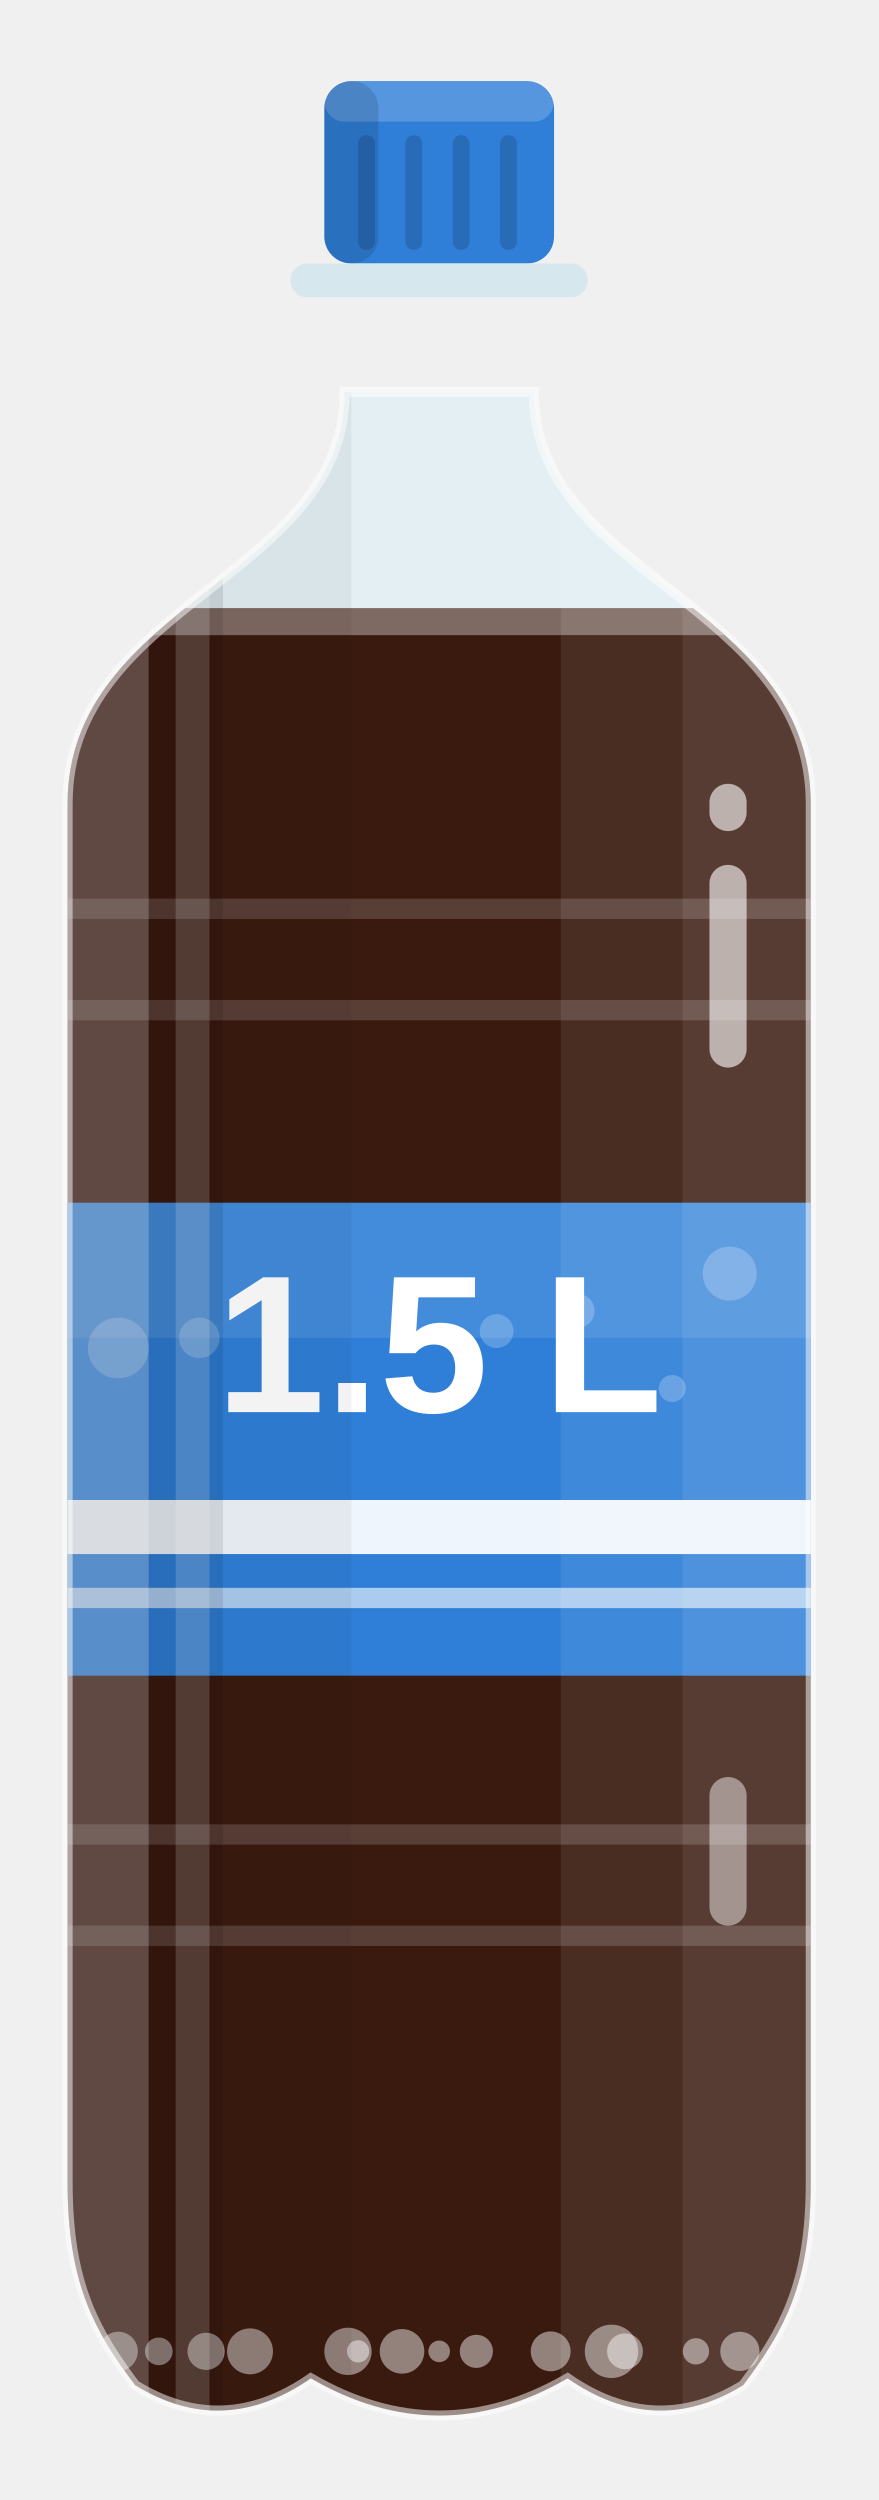
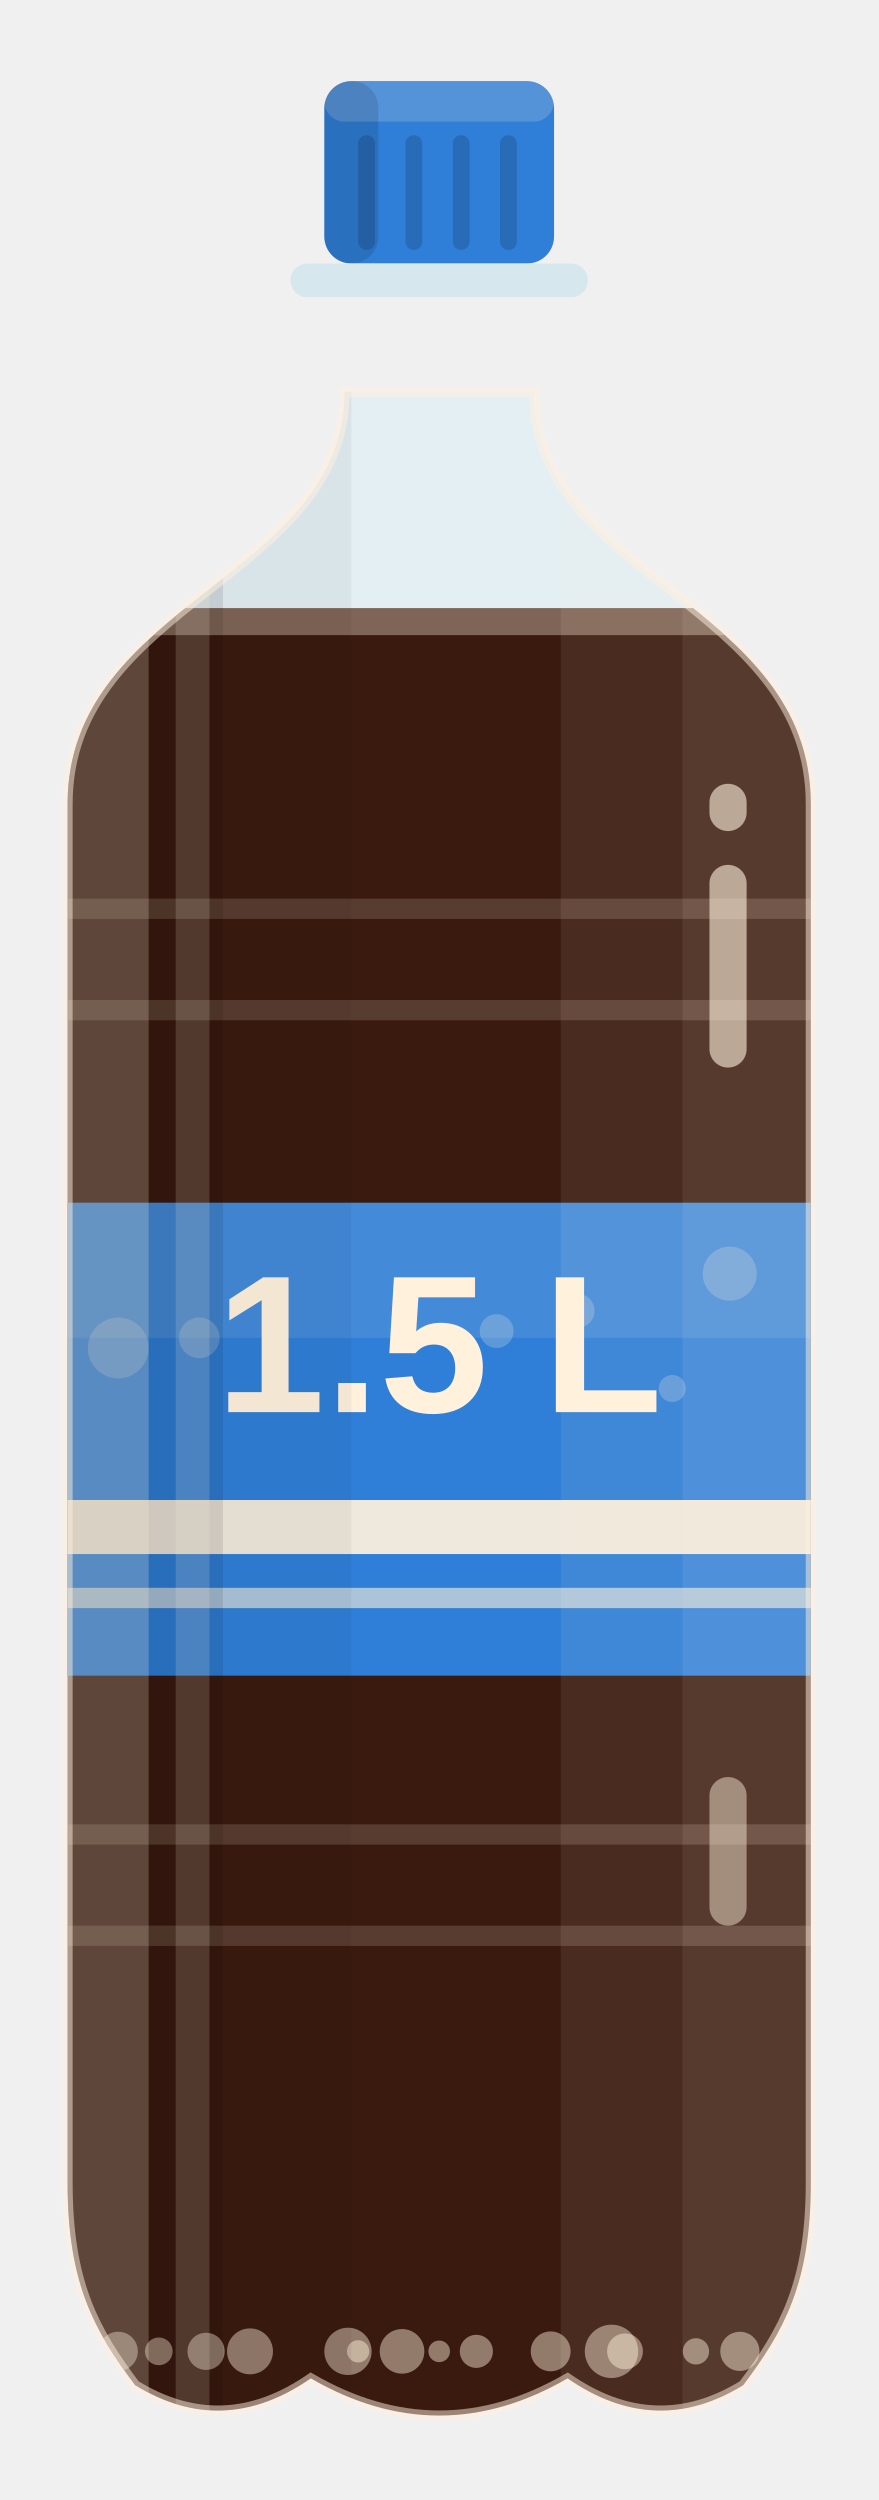
<svg xmlns="http://www.w3.org/2000/svg" width="260" height="740" viewBox="170 34 260 740" role="img" aria-label="Botella azul genérica de 1.5 L animada">
  <style>


@keyframes btFloat{0%,100%{transform:translateY(0) rotate(-1.5deg)}50%{transform:translateY(-16px) rotate(1.5deg)}}
@keyframes btSweep{0%,55%{transform:translateX(-140px)}100%{transform:translateX(320px)}}
@keyframes btRise{0%{transform:translateY(0);opacity:0}10%{opacity:.6}85%{opacity:.5}100%{transform:translateY(-500px);opacity:0}}
.bt-float{transform-box:fill-box;transform-origin:50% 100%;animation:btFloat 3.2s ease-in-out infinite}
.bt-sweep{animation:btSweep 3.8s ease-in-out infinite}
.bt-rise{animation-name:btRise;animation-timing-function:linear;animation-iteration-count:infinite}
</style>
  <defs>
    <clipPath id="miniazulClip">
      <path d="M272,150 C272,205 190,212 190,272 L190,680 C190,710 198,724 210,740 Q236,756 262,738 Q300,760 338,738 Q364,756 390,740 C402,724 410,710 410,680 L410,272 C410,212 328,205 328,150 Z" />
    </clipPath>
  </defs>
  <g class="bt-float">
    <rect x="266" y="58" width="68" height="54" rx="8" fill="#2F7FD8" />
-     <rect x="266" y="58" width="68" height="12" rx="6" fill="#FFFFFF" opacity=".18" />
+     <rect x="266" y="58" width="68" height="12" rx="6" fill="#FFF1DC" opacity=".18" />
    <rect x="276" y="74" width="5" height="34" rx="2.5" fill="#000000" opacity=".15" />
    <rect x="290" y="74" width="5" height="34" rx="2.5" fill="#000000" opacity=".15" />
    <rect x="304" y="74" width="5" height="34" rx="2.5" fill="#000000" opacity=".15" />
    <rect x="318" y="74" width="5" height="34" rx="2.5" fill="#000000" opacity=".15" />
    <rect x="266" y="58" width="16" height="54" rx="8" fill="#000000" opacity=".12" />
    <rect x="256" y="112" width="88" height="10" rx="5" fill="#D6E7EE" />
    <g clip-path="url(#miniazulClip)">
      <rect x="180" y="140" width="240" height="810" fill="#D9EEF5" opacity=".55" />
      <rect x="180" y="214" width="240" height="810" fill="#3A1A0F" />
-       <rect x="180" y="214" width="240" height="8" fill="#FFFFFF" opacity=".35" />
-       <circle class="bt-rise" cx="389" cy="730" r="5.8" fill="#FFFFFF" opacity=".45" style="animation-duration: 3.4s; animation-delay: -2.4s" />
-       <circle class="bt-rise" cx="351" cy="730" r="7.9" fill="#FFFFFF" opacity=".45" style="animation-duration: 3.3s; animation-delay: -1.0s" />
-       <circle class="bt-rise" cx="276" cy="730" r="3.3" fill="#FFFFFF" opacity=".45" style="animation-duration: 3.8s; animation-delay: -4.5s" />
-       <circle class="bt-rise" cx="244" cy="730" r="6.8" fill="#FFFFFF" opacity=".45" style="animation-duration: 2.9s; animation-delay: -4.2s" />
-       <circle class="bt-rise" cx="311" cy="730" r="4.9" fill="#FFFFFF" opacity=".45" style="animation-duration: 2.6s; animation-delay: -0.7s" />
-       <circle class="bt-rise" cx="376" cy="730" r="3.9" fill="#FFFFFF" opacity=".45" style="animation-duration: 3.7s; animation-delay: -2.5s" />
-       <circle class="bt-rise" cx="289" cy="730" r="6.6" fill="#FFFFFF" opacity=".45" style="animation-duration: 2.8s; animation-delay: -3.0s" />
-       <circle class="bt-rise" cx="217" cy="730" r="4.1" fill="#FFFFFF" opacity=".45" style="animation-duration: 3.9s; animation-delay: -0.9s" />
-       <circle class="bt-rise" cx="231" cy="730" r="5.5" fill="#FFFFFF" opacity=".45" style="animation-duration: 3.8s; animation-delay: -0.0s" />
-       <circle class="bt-rise" cx="333" cy="730" r="5.9" fill="#FFFFFF" opacity=".45" style="animation-duration: 2.5s; animation-delay: -2.6s" />
-       <circle class="bt-rise" cx="205" cy="730" r="5.8" fill="#FFFFFF" opacity=".45" style="animation-duration: 3.7s; animation-delay: -1.7s" />
-       <circle class="bt-rise" cx="273" cy="730" r="7.0" fill="#FFFFFF" opacity=".45" style="animation-duration: 2.9s; animation-delay: -2.1s" />
-       <circle class="bt-rise" cx="300" cy="730" r="3.2" fill="#FFFFFF" opacity=".45" style="animation-duration: 4.3s; animation-delay: -0.8s" />
-       <circle class="bt-rise" cx="355" cy="730" r="5.3" fill="#FFFFFF" opacity=".45" style="animation-duration: 2.5s; animation-delay: -1.4s" />
-       <rect x="180" y="300" width="240" height="6" fill="#FFFFFF" opacity=".16" />
-       <rect x="180" y="330" width="240" height="6" fill="#FFFFFF" opacity=".16" />
-       <rect x="180" y="574" width="240" height="6" fill="#FFFFFF" opacity=".16" />
-       <rect x="180" y="604" width="240" height="6" fill="#FFFFFF" opacity=".16" />
+       <rect x="180" y="214" width="240" height="8" fill="#FFF1DC" opacity=".35" />
+       <circle class="bt-rise" cx="389" cy="730" r="5.8" fill="#FFF1DC" opacity=".45" style="animation-duration: 3.4s; animation-delay: -2.4s" />
+       <circle class="bt-rise" cx="351" cy="730" r="7.9" fill="#FFF1DC" opacity=".45" style="animation-duration: 3.3s; animation-delay: -1.0s" />
+       <circle class="bt-rise" cx="276" cy="730" r="3.3" fill="#FFF1DC" opacity=".45" style="animation-duration: 3.8s; animation-delay: -4.5s" />
+       <circle class="bt-rise" cx="244" cy="730" r="6.8" fill="#FFF1DC" opacity=".45" style="animation-duration: 2.9s; animation-delay: -4.2s" />
+       <circle class="bt-rise" cx="311" cy="730" r="4.9" fill="#FFF1DC" opacity=".45" style="animation-duration: 2.6s; animation-delay: -0.7s" />
+       <circle class="bt-rise" cx="376" cy="730" r="3.9" fill="#FFF1DC" opacity=".45" style="animation-duration: 3.7s; animation-delay: -2.5s" />
+       <circle class="bt-rise" cx="289" cy="730" r="6.6" fill="#FFF1DC" opacity=".45" style="animation-duration: 2.8s; animation-delay: -3.0s" />
+       <circle class="bt-rise" cx="217" cy="730" r="4.1" fill="#FFF1DC" opacity=".45" style="animation-duration: 3.9s; animation-delay: -0.9s" />
+       <circle class="bt-rise" cx="231" cy="730" r="5.5" fill="#FFF1DC" opacity=".45" style="animation-duration: 3.8s; animation-delay: -0.0s" />
+       <circle class="bt-rise" cx="333" cy="730" r="5.9" fill="#FFF1DC" opacity=".45" style="animation-duration: 2.5s; animation-delay: -2.6s" />
+       <circle class="bt-rise" cx="205" cy="730" r="5.8" fill="#FFF1DC" opacity=".45" style="animation-duration: 3.7s; animation-delay: -1.7s" />
+       <circle class="bt-rise" cx="273" cy="730" r="7.0" fill="#FFF1DC" opacity=".45" style="animation-duration: 2.9s; animation-delay: -2.1s" />
+       <circle class="bt-rise" cx="300" cy="730" r="3.2" fill="#FFF1DC" opacity=".45" style="animation-duration: 4.3s; animation-delay: -0.8s" />
+       <circle class="bt-rise" cx="355" cy="730" r="5.3" fill="#FFF1DC" opacity=".45" style="animation-duration: 2.5s; animation-delay: -1.4s" />
+       <rect x="180" y="300" width="240" height="6" fill="#FFF1DC" opacity=".16" />
+       <rect x="180" y="330" width="240" height="6" fill="#FFF1DC" opacity=".16" />
+       <rect x="180" y="574" width="240" height="6" fill="#FFF1DC" opacity=".16" />
+       <rect x="180" y="604" width="240" height="6" fill="#FFF1DC" opacity=".16" />
      <rect x="180" y="390" width="240" height="140" fill="#2F7FD8" />
-       <rect x="180" y="390" width="240" height="40" fill="#FFFFFF" opacity=".1" />
-       <circle cx="317" cy="428" r="5" fill="#FFFFFF" opacity=".22" />
-       <circle cx="386" cy="411" r="8" fill="#FFFFFF" opacity=".22" />
-       <circle cx="369" cy="445" r="4" fill="#FFFFFF" opacity=".22" />
-       <circle cx="229" cy="430" r="6" fill="#FFFFFF" opacity=".22" />
-       <circle cx="205" cy="433" r="9" fill="#FFFFFF" opacity=".22" />
-       <circle cx="341" cy="422" r="5" fill="#FFFFFF" opacity=".22" />
-       <text x="300" y="452" text-anchor="middle" font-family="Lilita One, Arial Black, Arial, sans-serif" font-weight="900" font-size="58" fill="#FFFFFF">1.5 L</text>
-       <rect x="180" y="478" width="240" height="16" fill="#FFFFFF" opacity=".92" />
-       <rect x="180" y="504" width="240" height="6" fill="#FFFFFF" opacity=".6" />
+       <rect x="180" y="390" width="240" height="40" fill="#FFF1DC" opacity=".1" />
+       <circle cx="317" cy="428" r="5" fill="#FFF1DC" opacity=".22" />
+       <circle cx="386" cy="411" r="8" fill="#FFF1DC" opacity=".22" />
+       <circle cx="369" cy="445" r="4" fill="#FFF1DC" opacity=".22" />
+       <circle cx="229" cy="430" r="6" fill="#FFF1DC" opacity=".22" />
+       <circle cx="205" cy="433" r="9" fill="#FFF1DC" opacity=".22" />
+       <circle cx="341" cy="422" r="5" fill="#FFF1DC" opacity=".22" />
+       <text x="300" y="452" text-anchor="middle" font-family="Lilita One, Arial Black, Arial, sans-serif" font-weight="900" font-size="58" fill="#FFF1DC">1.5 L</text>
+       <rect x="180" y="478" width="240" height="16" fill="#FFF1DC" opacity=".92" />
+       <rect x="180" y="504" width="240" height="6" fill="#FFF1DC" opacity=".6" />
      <rect x="180" y="140" width="56" height="810" fill="#000000" opacity=".14" />
      <rect x="236" y="140" width="38" height="810" fill="#000000" opacity=".05" />
-       <rect x="336" y="140" width="36" height="810" fill="#FFFFFF" opacity=".08" />
-       <rect x="372" y="140" width="48" height="810" fill="#FFFFFF" opacity=".15" />
+       <rect x="336" y="140" width="36" height="810" fill="#FFF1DC" opacity=".08" />
+       <rect x="372" y="140" width="48" height="810" fill="#FFF1DC" opacity=".15" />
      <g class="bt-sweep">
-         <rect x="180" y="140" width="34" height="810" fill="#FFFFFF" opacity=".22" />
-         <rect x="222" y="140" width="10" height="810" fill="#FFFFFF" opacity=".16" />
+         <rect x="180" y="140" width="34" height="810" fill="#FFF1DC" opacity=".22" />
+         <rect x="222" y="140" width="10" height="810" fill="#FFF1DC" opacity=".16" />
      </g>
    </g>
-     <path d="M272,150 C272,205 190,212 190,272 L190,680 C190,710 198,724 210,740 Q236,756 262,738 Q300,760 338,738 Q364,756 390,740 C402,724 410,710 410,680 L410,272 C410,212 328,205 328,150 Z" fill="none" stroke="#FFFFFF" stroke-opacity=".5" stroke-width="3" />
-     <rect x="380" y="290" width="11" height="60" rx="5.5" fill="#FFFFFF" opacity=".6" />
-     <rect x="380" y="266" width="11" height="14" rx="5.5" fill="#FFFFFF" opacity=".6" />
-     <rect x="380" y="560" width="11" height="44" rx="5.5" fill="#FFFFFF" opacity=".45" />
+     <path d="M272,150 C272,205 190,212 190,272 L190,680 C190,710 198,724 210,740 Q236,756 262,738 Q300,760 338,738 Q364,756 390,740 C402,724 410,710 410,680 L410,272 C410,212 328,205 328,150 Z" fill="none" stroke="#FFF1DC" stroke-opacity=".5" stroke-width="3" />
+     <rect x="380" y="290" width="11" height="60" rx="5.5" fill="#FFF1DC" opacity=".6" />
+     <rect x="380" y="266" width="11" height="14" rx="5.5" fill="#FFF1DC" opacity=".6" />
+     <rect x="380" y="560" width="11" height="44" rx="5.5" fill="#FFF1DC" opacity=".45" />
  </g>
</svg>
